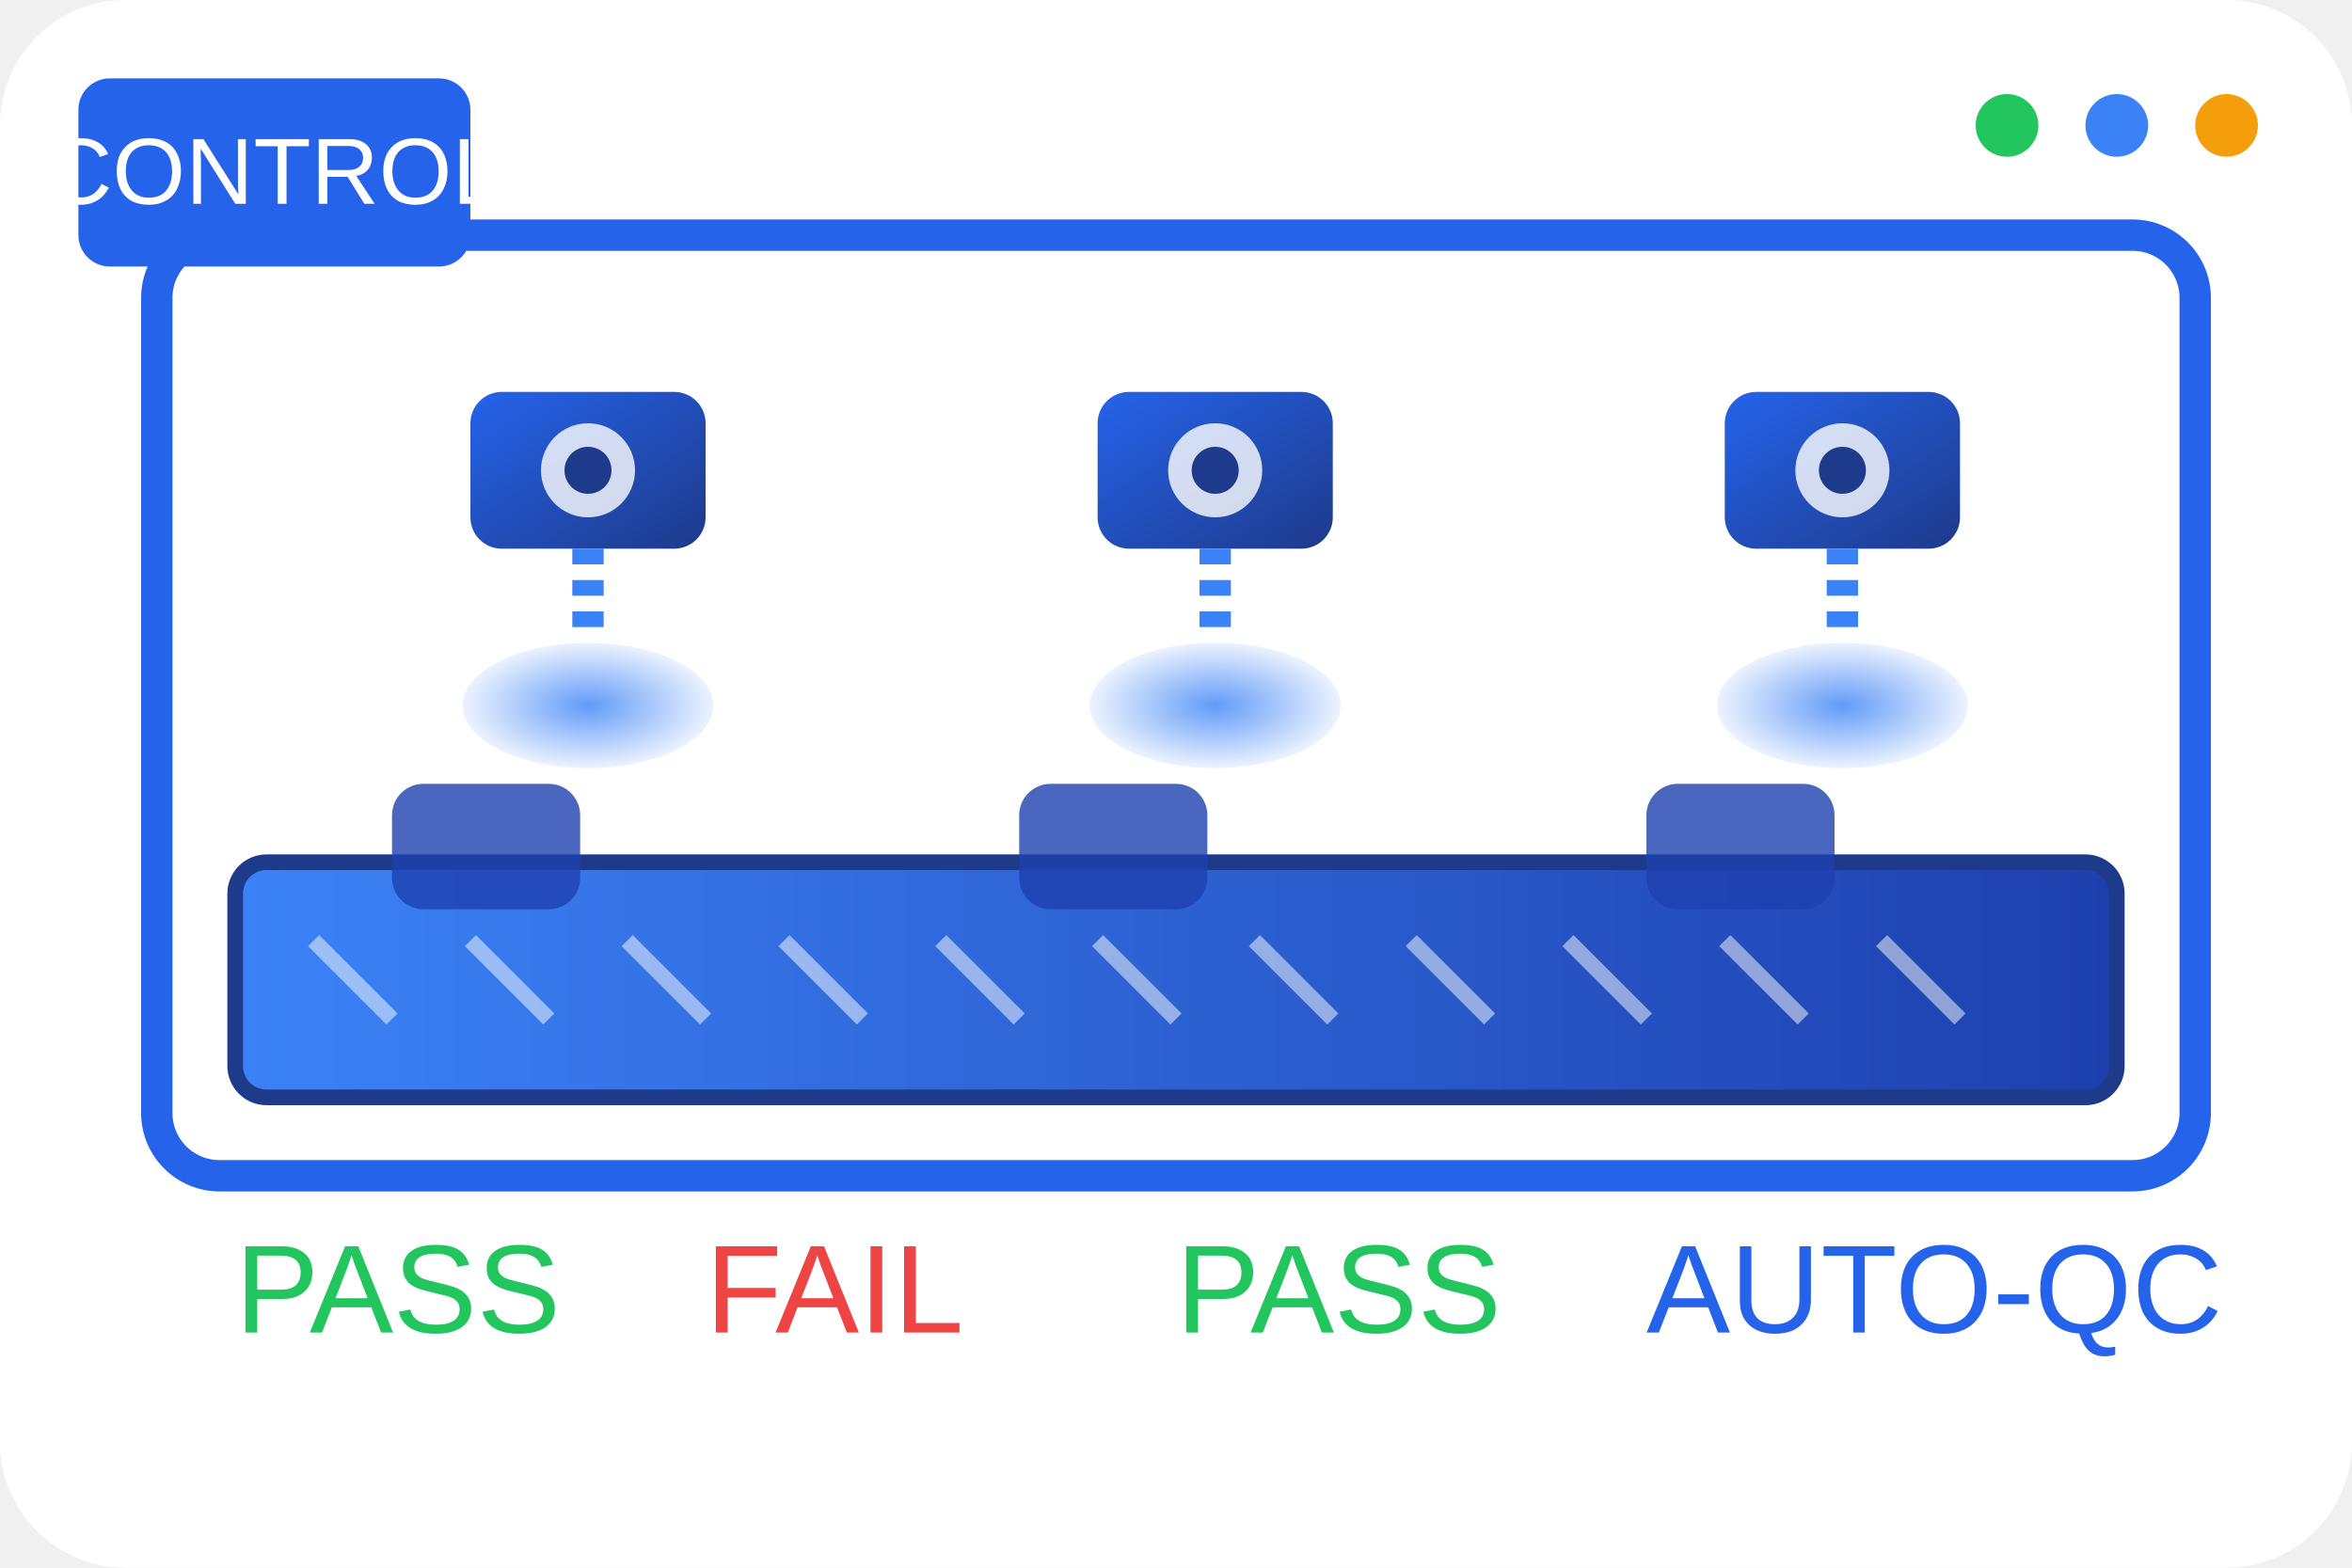
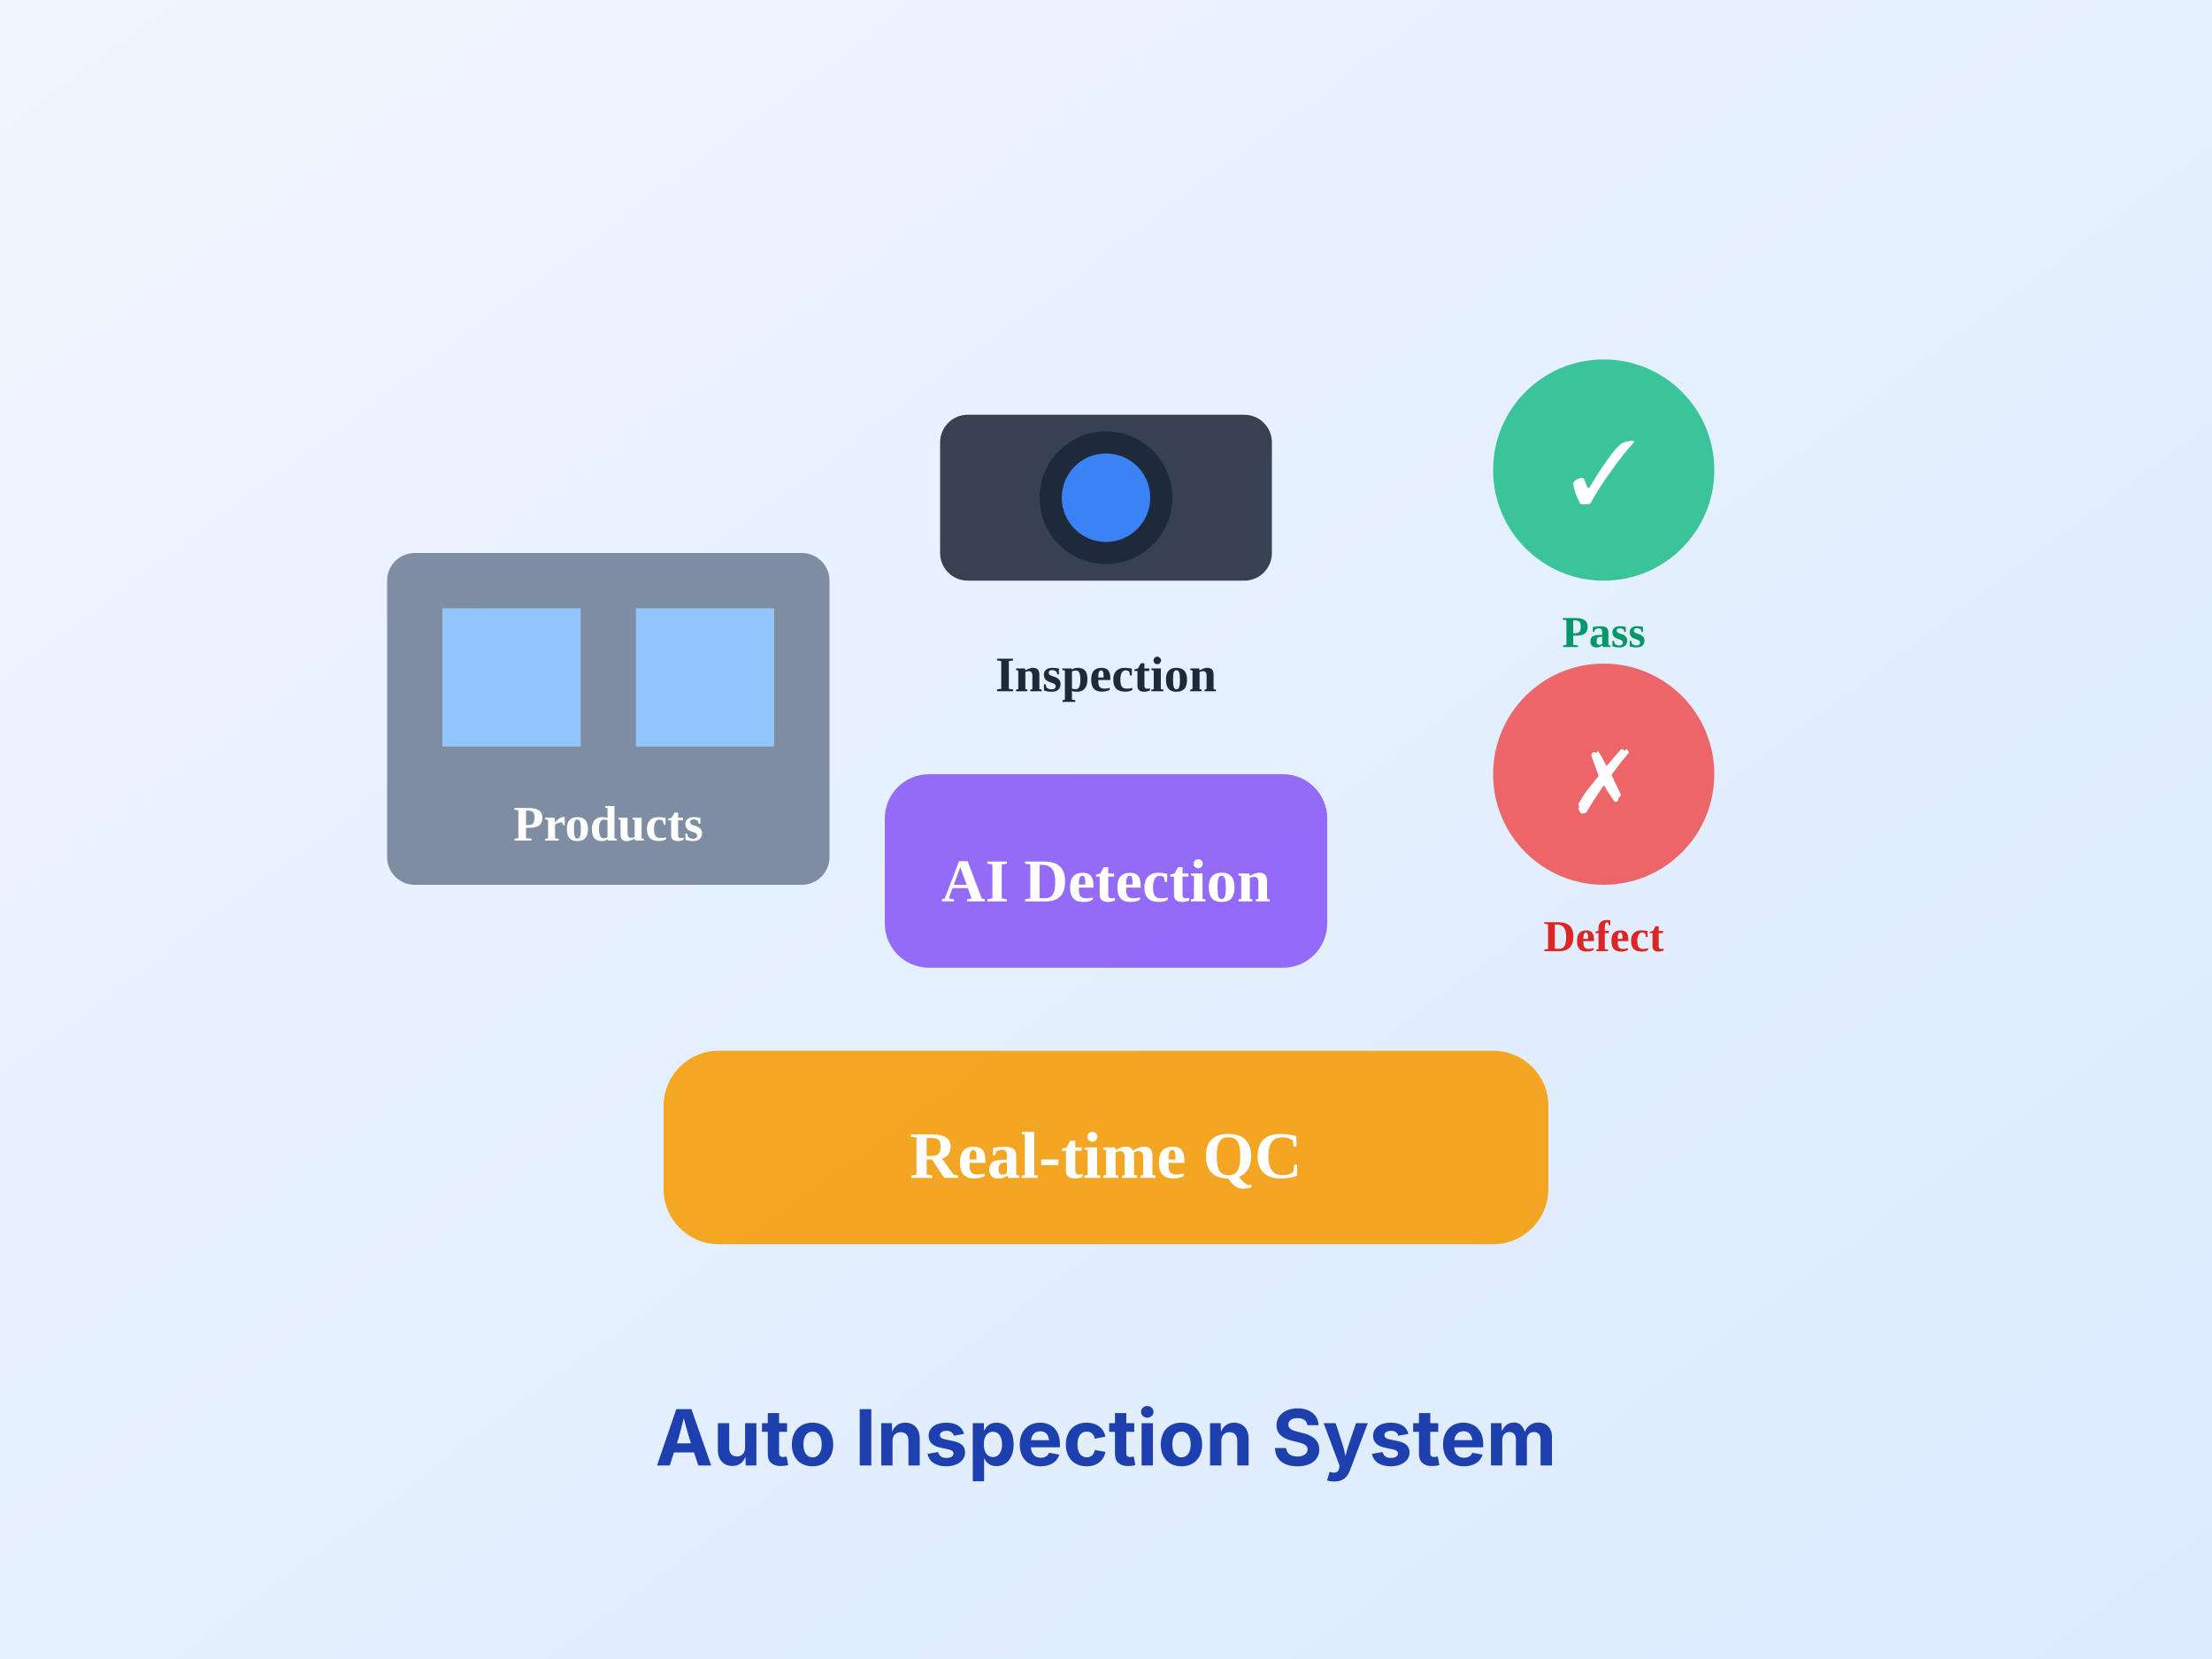
- <svg xmlns="http://www.w3.org/2000/svg" width="150" height="100" viewBox="0 0 150 100">
+ <svg xmlns="http://www.w3.org/2000/svg" width="400" height="300" viewBox="0 0 400 300">
  <defs>
-     <linearGradient id="systemGrad" x1="0%" y1="0%" x2="100%" y2="100%">
-       <stop offset="0%" style="stop-color:#2563eb;stop-opacity:1" />
-       <stop offset="100%" style="stop-color:#1e3a8a;stop-opacity:1" />
+     <linearGradient id="inspectBg" x1="0%" y1="0%" x2="100%" y2="100%">
+       <stop offset="0%" stop-color="#eff6ff" />
+       <stop offset="100%" stop-color="#dbeafe" />
    </linearGradient>
-     <linearGradient id="conveyorGrad" x1="0%" y1="0%" x2="100%" y2="0%">
-       <stop offset="0%" style="stop-color:#3b82f6;stop-opacity:1" />
-       <stop offset="100%" style="stop-color:#1e40af;stop-opacity:1" />
-     </linearGradient>
-     <radialGradient id="scanGrad" cx="50%" cy="50%" r="50%">
-       <stop offset="0%" style="stop-color:#3b82f6;stop-opacity:0.8" />
-       <stop offset="100%" style="stop-color:#3b82f6;stop-opacity:0.1" />
-     </radialGradient>
  </defs>
-   <rect width="150" height="100" fill="#ffffff" rx="8" />
-   <rect x="10" y="15" width="130" height="60" rx="4" fill="none" stroke="#2563eb" stroke-width="2" />
-   <rect x="15" y="55" width="120" height="15" rx="2" fill="url(#conveyorGrad)" stroke="#1e3a8a" stroke-width="1" />
-   <g stroke="#ffffff" stroke-width="1" opacity="0.5">
-     <line x1="20" y1="60" x2="25" y2="65" />
-     <line x1="30" y1="60" x2="35" y2="65" />
-     <line x1="40" y1="60" x2="45" y2="65" />
-     <line x1="50" y1="60" x2="55" y2="65" />
-     <line x1="60" y1="60" x2="65" y2="65" />
-     <line x1="70" y1="60" x2="75" y2="65" />
-     <line x1="80" y1="60" x2="85" y2="65" />
-     <line x1="90" y1="60" x2="95" y2="65" />
-     <line x1="100" y1="60" x2="105" y2="65" />
-     <line x1="110" y1="60" x2="115" y2="65" />
-     <line x1="120" y1="60" x2="125" y2="65" />
+   <rect width="400" height="300" fill="url(#inspectBg)" />
+   <g transform="translate(70, 100)">
+     <rect x="0" y="0" width="80" height="60" fill="#64748b" opacity="0.8" rx="5" />
+     <rect x="10" y="10" width="25" height="25" fill="#93c5fd" />
+     <rect x="45" y="10" width="25" height="25" fill="#93c5fd" />
+     <text x="40" y="52" text-anchor="middle" fill="white" font-size="9" font-weight="600">Products</text>
  </g>
-   <g fill="#1e40af" opacity="0.8">
-     <rect x="25" y="50" width="12" height="8" rx="2" />
-     <rect x="65" y="50" width="12" height="8" rx="2" />
-     <rect x="105" y="50" width="12" height="8" rx="2" />
+   <g transform="translate(200, 90)">
+     <rect x="-30" y="-15" width="60" height="30" fill="#374151" rx="5" />
+     <circle cx="0" cy="0" r="12" fill="#1e293b" />
+     <circle cx="0" cy="0" r="8" fill="#3b82f6" />
+     <text x="0" y="35" text-anchor="middle" fill="#1e293b" font-size="9" font-weight="600">Inspection</text>
  </g>
-   <g transform="translate(30, 25)">
-     <rect x="0" y="0" width="15" height="10" rx="2" fill="url(#systemGrad)" />
-     <circle cx="7.5" cy="5" r="3" fill="#ffffff" opacity="0.8" />
-     <circle cx="7.5" cy="5" r="1.5" fill="#1e3a8a" />
-     <ellipse cx="7.5" cy="20" rx="8" ry="4" fill="url(#scanGrad)" />
-     <line x1="7.5" y1="10" x2="7.5" y2="15" stroke="#3b82f6" stroke-width="2" stroke-dasharray="1,1" />
+   <g transform="translate(200, 140)">
+     <rect x="-40" y="0" width="80" height="35" fill="#8b5cf6" opacity="0.9" rx="8" />
+     <text x="0" y="23" text-anchor="middle" fill="white" font-size="11" font-weight="700">AI Detection</text>
  </g>
-   <g transform="translate(70, 25)">
-     <rect x="0" y="0" width="15" height="10" rx="2" fill="url(#systemGrad)" />
-     <circle cx="7.5" cy="5" r="3" fill="#ffffff" opacity="0.8" />
-     <circle cx="7.5" cy="5" r="1.5" fill="#1e3a8a" />
-     <ellipse cx="7.5" cy="20" rx="8" ry="4" fill="url(#scanGrad)" />
-     <line x1="7.5" y1="10" x2="7.5" y2="15" stroke="#3b82f6" stroke-width="2" stroke-dasharray="1,1" />
+   <g transform="translate(290, 85)">
+     <circle cx="0" cy="0" r="20" fill="#10b981" opacity="0.8" />
+     <text x="0" y="6" text-anchor="middle" fill="white" font-size="16">✓</text>
+     <text x="0" y="32" text-anchor="middle" fill="#059669" font-size="8" font-weight="600">Pass</text>
+     <circle cx="0" cy="55" r="20" fill="#ef4444" opacity="0.8" />
+     <text x="0" y="61" text-anchor="middle" fill="white" font-size="16">✗</text>
+     <text x="0" y="87" text-anchor="middle" fill="#dc2626" font-size="8" font-weight="600">Defect</text>
  </g>
-   <g transform="translate(110, 25)">
-     <rect x="0" y="0" width="15" height="10" rx="2" fill="url(#systemGrad)" />
-     <circle cx="7.5" cy="5" r="3" fill="#ffffff" opacity="0.8" />
-     <circle cx="7.5" cy="5" r="1.5" fill="#1e3a8a" />
-     <ellipse cx="7.5" cy="20" rx="8" ry="4" fill="url(#scanGrad)" />
-     <line x1="7.5" y1="10" x2="7.5" y2="15" stroke="#3b82f6" stroke-width="2" stroke-dasharray="1,1" />
+   <g transform="translate(120, 190)">
+     <rect x="0" y="0" width="160" height="35" fill="#f59e0b" opacity="0.9" rx="10" />
+     <text x="80" y="23" text-anchor="middle" fill="white" font-size="12" font-weight="700">Real-time QC</text>
  </g>
-   <g transform="translate(5, 5)">
-     <rect x="0" y="0" width="25" height="12" rx="2" fill="#2563eb" />
-     <text x="12.5" y="8" font-family="Arial, sans-serif" font-size="6" fill="#ffffff" text-anchor="middle">CONTROL</text>
-   </g>
-   <g transform="translate(125, 5)">
-     <circle cx="3" cy="3" r="2" fill="#22c55e" />
-     <circle cx="10" cy="3" r="2" fill="#3b82f6" />
-     <circle cx="17" cy="3" r="2" fill="#f59e0b" />
-   </g>
-   <g transform="translate(15, 85)">
-     <text x="0" y="0" font-family="Arial, sans-serif" font-size="8" fill="#22c55e">PASS</text>
-     <text x="30" y="0" font-family="Arial, sans-serif" font-size="8" fill="#ef4444">FAIL</text>
-     <text x="60" y="0" font-family="Arial, sans-serif" font-size="8" fill="#22c55e">PASS</text>
-     <text x="90" y="0" font-family="Arial, sans-serif" font-size="8" fill="#2563eb">AUTO-QC</text>
-   </g>
+   <text x="200" y="265" text-anchor="middle" fill="#1e40af" font-family="Inter, sans-serif" font-size="14" font-weight="700">
+         Auto Inspection System
+     </text>
</svg>
